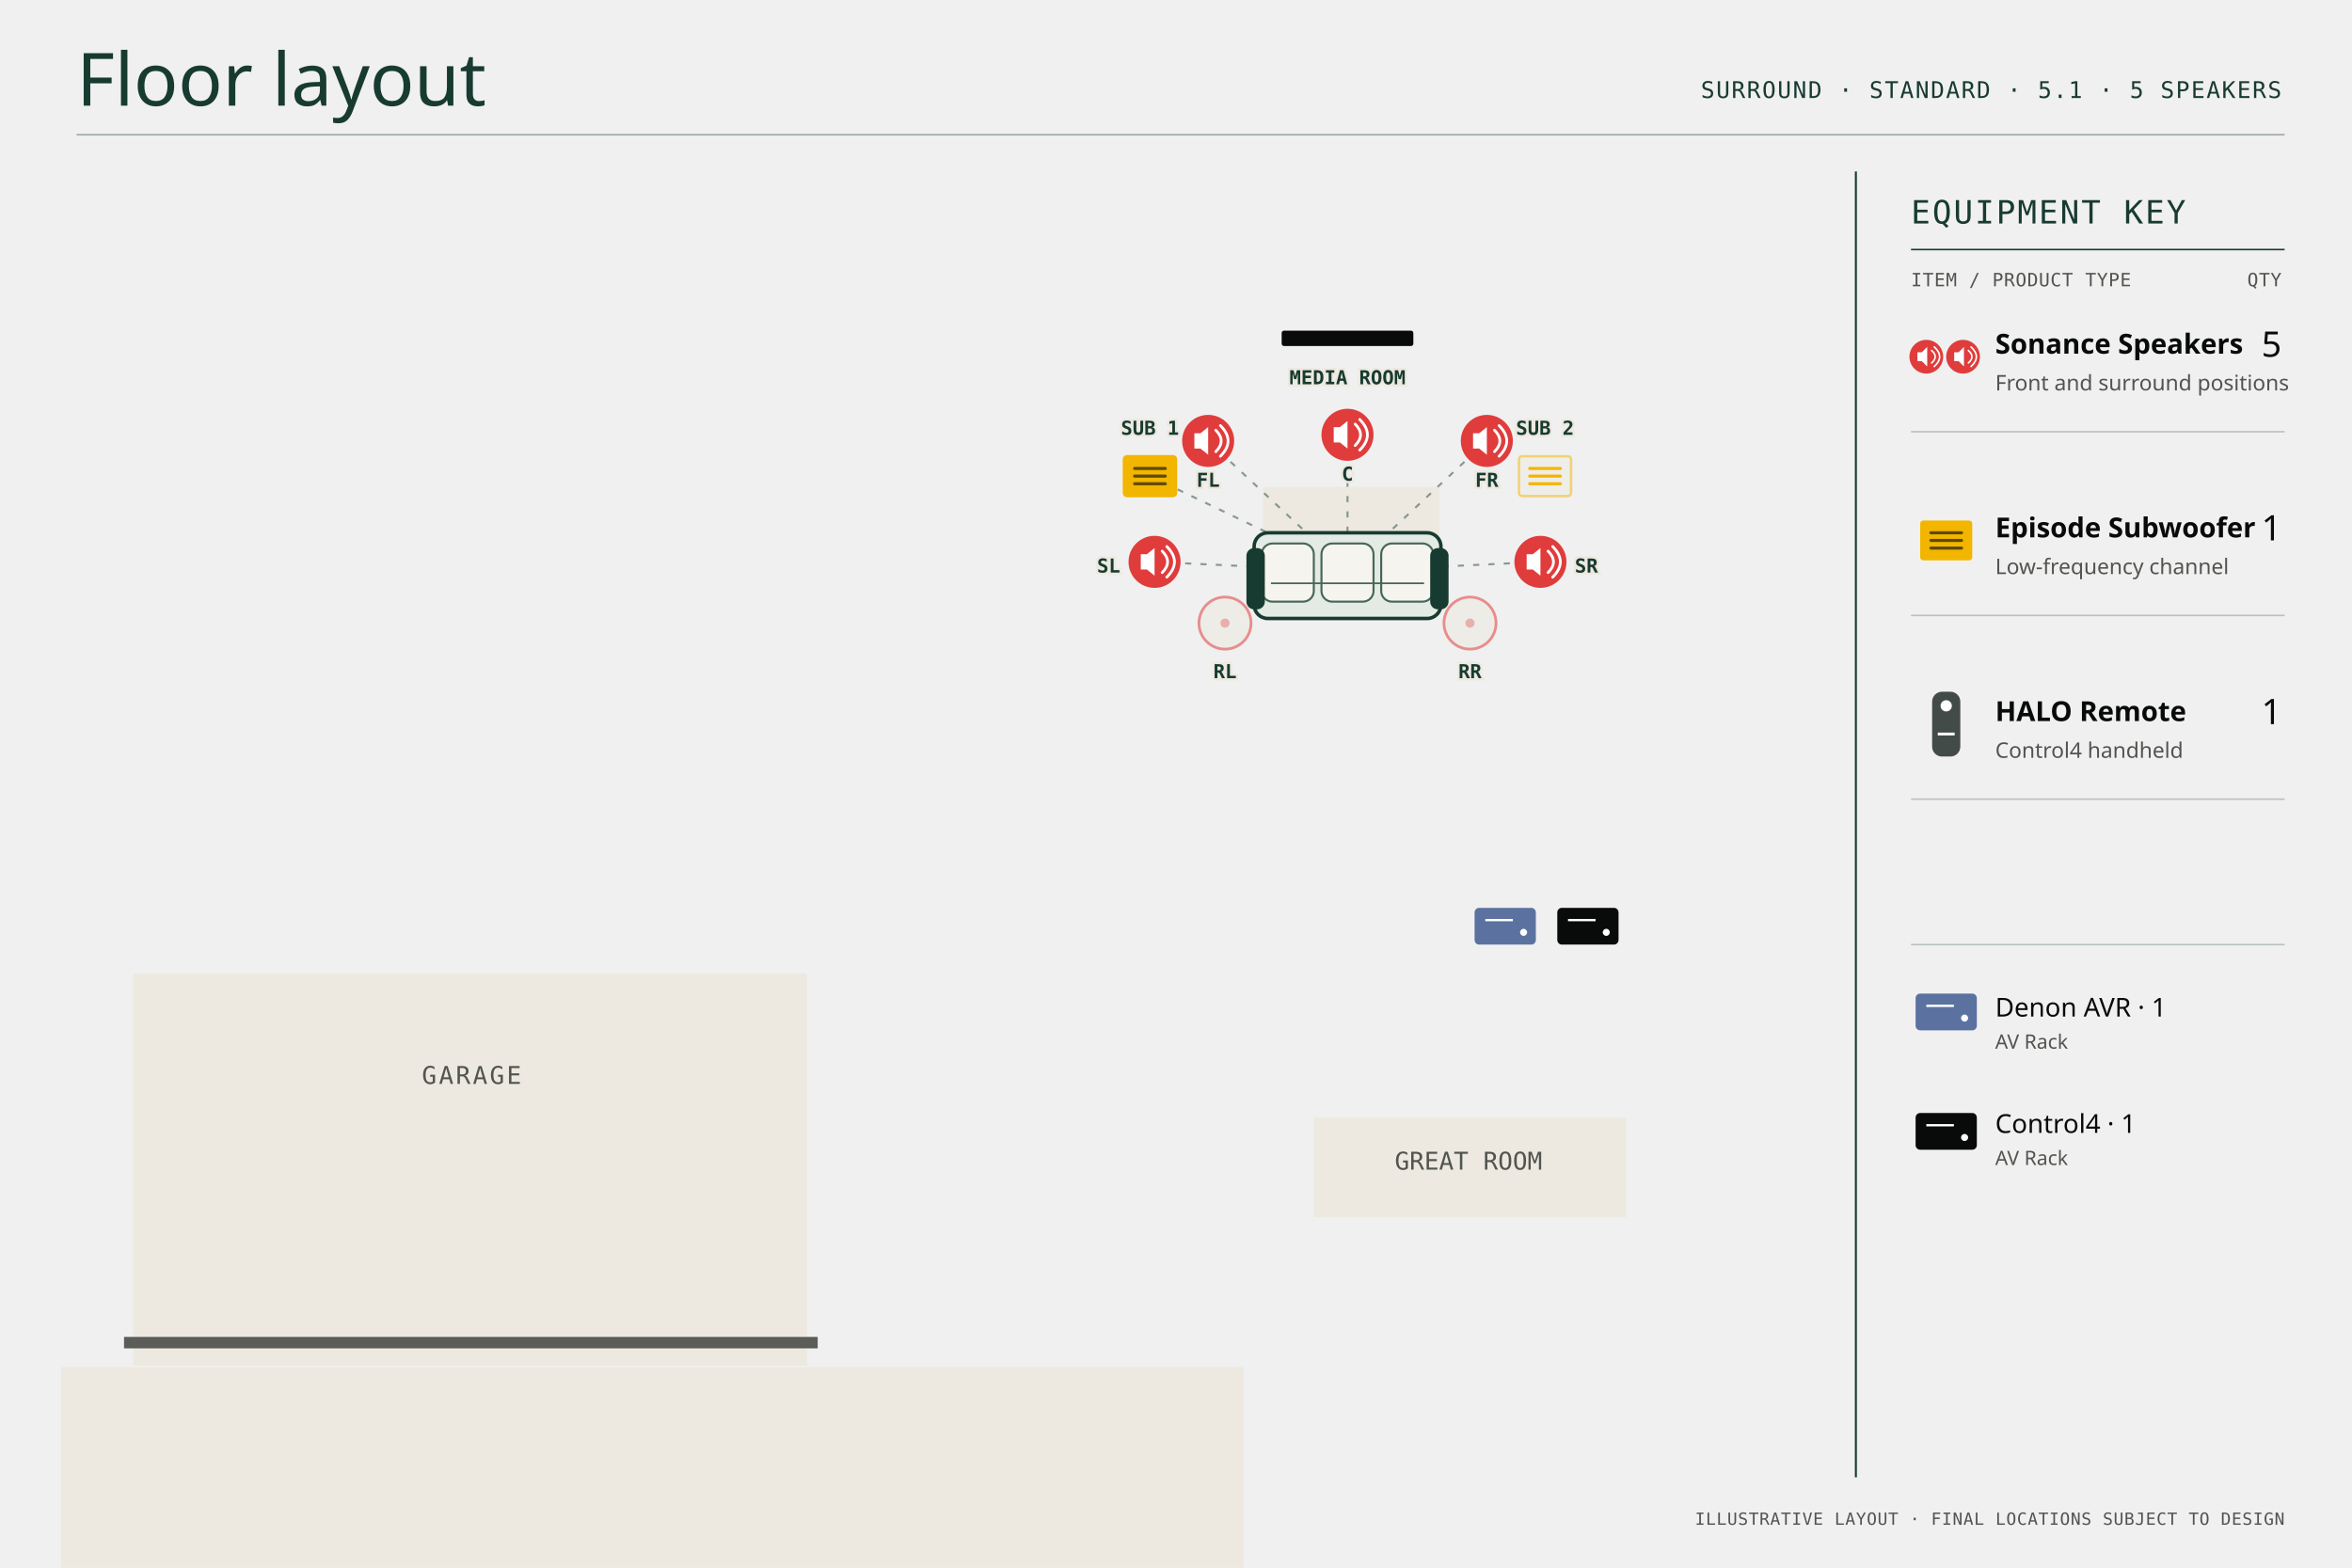
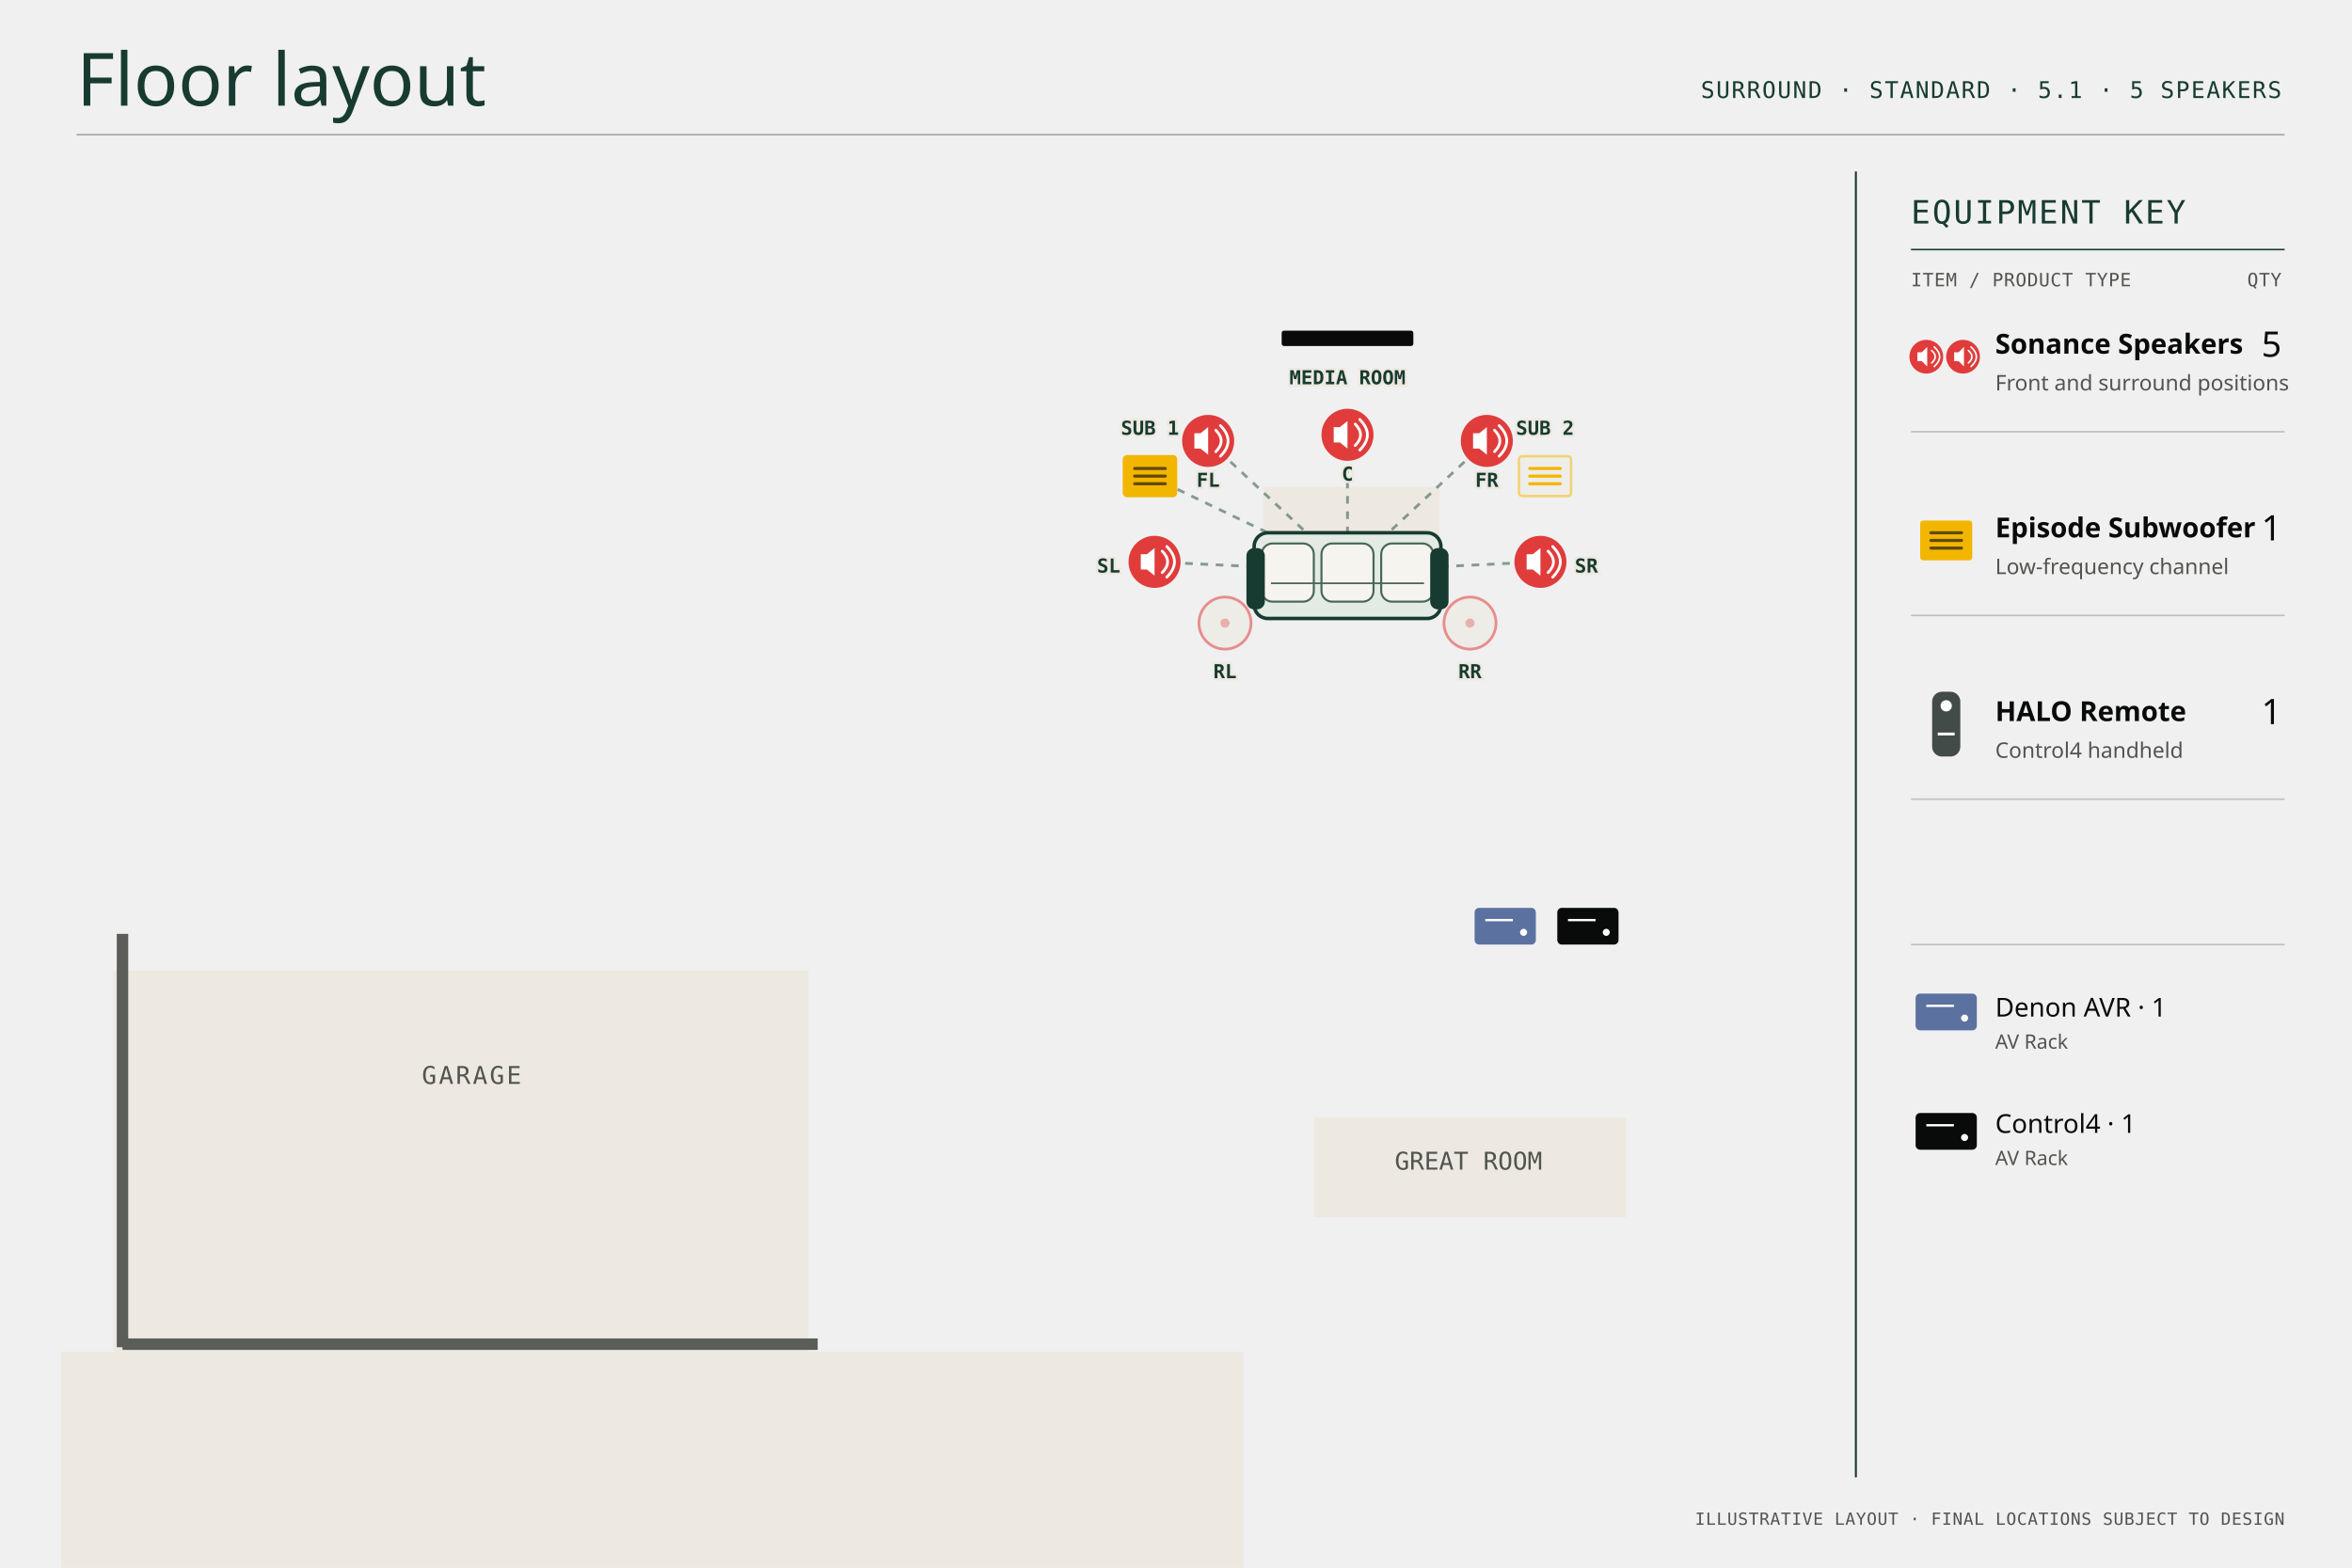
<svg xmlns="http://www.w3.org/2000/svg" viewBox="0 0 1536 1024" width="1536" height="1024" role="img" aria-label="Surround Standard floor layout and equipment key">
  <text x="50" y="69" fill="#183B31" font-family="Schibsted Grotesk,sans-serif" font-size="48">Floor layout</text>
  <text x="1490" y="64" fill="#183B31" font-family="IBM Plex Mono,monospace" font-size="15" letter-spacing=".065em" text-anchor="end">SURROUND · STANDARD · 5.1 · 5 SPEAKERS</text>
  <line x1="50" y1="88" x2="1492" y2="88" stroke="#9DA7A3" stroke-width="1" />
  <g data-pradera-architectural-cleanup="garage" aria-label="Open garage architectural reference">
-     <rect x="87" y="636" width="440" height="256" fill="#EDE9E0" />
-     <rect x="40" y="893" width="772" height="131" fill="#EDE9E0" />
-     <line x1="81" y1="877" x2="534" y2="877" stroke="#5B5D58" stroke-width="7.5" />
+     <rect x="74" y="634" width="454" height="257" fill="#EDE9E0" />
+     <rect x="40" y="883" width="772" height="141" fill="#EDE9E0" />
+     <line x1="80" y1="610" x2="80" y2="880" stroke="#5B5D58" stroke-width="7.5" />
+     <line x1="80" y1="878" x2="534" y2="878" stroke="#5B5D58" stroke-width="7.5" />
    <text x="308" y="708" fill="#51544F" text-anchor="middle" font-family="IBM Plex Mono,monospace" font-size="16" font-weight="500" letter-spacing=".09em">GARAGE</text>
  </g>
  <g data-surround-large-room="true">
    <rect x="825" y="318" width="115" height="34" fill="#EDE9E0" />
    <rect x="858" y="730" width="204" height="65" fill="#EDE9E0" />
    <text x="959" y="764" fill="#51544F" text-anchor="middle" font-family="IBM Plex Mono,monospace" font-size="16" font-weight="500">GREAT ROOM</text>
    <rect x="837" y="216" width="86" height="10" rx="1.5" fill="#090B0A" />
    <text x="880" y="251" font-family="IBM Plex Mono,monospace" font-size="12.6" font-weight="600" fill="#183B31" stroke="#EDE9E0" stroke-width="3" paint-order="stroke" text-anchor="middle">MEDIA ROOM</text>
-     <g stroke="#557267" stroke-width="1.35" stroke-dasharray="4 6" stroke-opacity=".68" fill="none" aria-hidden="true">
+     <g stroke="#557267" stroke-width="1.85" stroke-dasharray="5 5" stroke-opacity=".68" fill="none" aria-hidden="true">
      <line x1="789" y1="288" x2="880" y2="373" />
      <line x1="880" y1="284" x2="880" y2="373" />
      <line x1="971" y1="288" x2="880" y2="373" />
      <line x1="754" y1="367" x2="880" y2="373" />
      <line x1="1006" y1="367" x2="880" y2="373" />
      <line x1="751" y1="311" x2="880" y2="373" />
    </g>
    <g transform="translate(789,288)" data-active="true">
      <circle r="17" fill="#E03C3C" />
      <path d="M-9 -5h4l5 -4v18l-5 -4h-4z" fill="#FFF" />
      <path d="M5 -7q7 7 0 14M8 -10q10 10 0 20" stroke="#FFF" fill="none" stroke-width="1.8" stroke-linecap="round" />
    </g>
    <g transform="translate(880,284)" data-active="true">
      <circle r="17" fill="#E03C3C" />
      <path d="M-9 -5h4l5 -4v18l-5 -4h-4z" fill="#FFF" />
      <path d="M5 -7q7 7 0 14M8 -10q10 10 0 20" stroke="#FFF" fill="none" stroke-width="1.8" stroke-linecap="round" />
    </g>
    <g transform="translate(971,288)" data-active="true">
      <circle r="17" fill="#E03C3C" />
      <path d="M-9 -5h4l5 -4v18l-5 -4h-4z" fill="#FFF" />
      <path d="M5 -7q7 7 0 14M8 -10q10 10 0 20" stroke="#FFF" fill="none" stroke-width="1.8" stroke-linecap="round" />
    </g>
    <g transform="translate(754,367)" data-active="true">
      <circle r="17" fill="#E03C3C" />
      <path d="M-9 -5h4l5 -4v18l-5 -4h-4z" fill="#FFF" />
      <path d="M5 -7q7 7 0 14M8 -10q10 10 0 20" stroke="#FFF" fill="none" stroke-width="1.8" stroke-linecap="round" />
    </g>
    <g transform="translate(1006,367)" data-active="true">
      <circle r="17" fill="#E03C3C" />
      <path d="M-9 -5h4l5 -4v18l-5 -4h-4z" fill="#FFF" />
      <path d="M5 -7q7 7 0 14M8 -10q10 10 0 20" stroke="#FFF" fill="none" stroke-width="1.8" stroke-linecap="round" />
    </g>
    <g transform="translate(800,407)" data-active="false">
      <circle r="17" fill="#EDE9E0" stroke="#E03C3C" stroke-width="1.8" opacity=".55" />
      <circle r="3" fill="#E03C3C" opacity=".34" />
    </g>
    <g transform="translate(960,407)" data-active="false">
      <circle r="17" fill="#EDE9E0" stroke="#E03C3C" stroke-width="1.8" opacity=".55" />
      <circle r="3" fill="#E03C3C" opacity=".34" />
    </g>
    <g transform="translate(751,311)" data-sub-active="true">
      <rect x="-17" y="-13" width="34" height="26" rx="2" fill="#F2B600" stroke="#F2B600" stroke-width="1.6" />
      <path d="M-10 -5H10M-10 0H10M-10 5H10" stroke="#604900" stroke-width="2" stroke-linecap="round" />
    </g>
    <g transform="translate(1009,311)" data-sub-active="false">
      <rect x="-17" y="-13" width="34" height="26" rx="2" fill="#EDE9E0" stroke="#F2B600" stroke-width="1.6" opacity=".52" />
      <path d="M-10 -5H10M-10 0H10M-10 5H10" stroke="#F2B600" stroke-width="2" stroke-linecap="round" />
    </g>
    <text x="789" y="318" font-family="IBM Plex Mono,monospace" font-size="12.6" font-weight="600" fill="#183B31" stroke="#EDE9E0" stroke-width="3" paint-order="stroke" text-anchor="middle">FL</text>
    <text x="880" y="314" font-family="IBM Plex Mono,monospace" font-size="12.6" font-weight="600" fill="#183B31" stroke="#EDE9E0" stroke-width="3" paint-order="stroke" text-anchor="middle">C</text>
    <text x="971" y="318" font-family="IBM Plex Mono,monospace" font-size="12.6" font-weight="600" fill="#183B31" stroke="#EDE9E0" stroke-width="3" paint-order="stroke" text-anchor="middle">FR</text>
    <text x="724" y="374" font-family="IBM Plex Mono,monospace" font-size="12.6" font-weight="600" fill="#183B31" stroke="#EDE9E0" stroke-width="3" paint-order="stroke" text-anchor="middle">SL</text>
    <text x="1036" y="374" font-family="IBM Plex Mono,monospace" font-size="12.6" font-weight="600" fill="#183B31" stroke="#EDE9E0" stroke-width="3" paint-order="stroke" text-anchor="middle">SR</text>
    <text x="800" y="443" font-family="IBM Plex Mono,monospace" font-size="12.6" font-weight="600" fill="#183B31" stroke="#EDE9E0" stroke-width="3" paint-order="stroke" text-anchor="middle">RL</text>
    <text x="960" y="443" font-family="IBM Plex Mono,monospace" font-size="12.6" font-weight="600" fill="#183B31" stroke="#EDE9E0" stroke-width="3" paint-order="stroke" text-anchor="middle">RR</text>
    <text x="751" y="284" font-family="IBM Plex Mono,monospace" font-size="12.6" font-weight="600" fill="#183B31" stroke="#EDE9E0" stroke-width="3" paint-order="stroke" text-anchor="middle">SUB 1</text>
    <text x="1009" y="284" font-family="IBM Plex Mono,monospace" font-size="12.6" font-weight="600" fill="#183B31" stroke="#EDE9E0" stroke-width="3" paint-order="stroke" text-anchor="middle">SUB 2</text>
    <g data-listening-position="880,373" aria-label="Centered three-seat theater sofa" transform="translate(880,373)">
      <rect x="-61" y="-25" width="122" height="56" rx="9" fill="#E3EBE4" stroke="#183B31" stroke-width="2.3" />
      <rect x="-56" y="-18" width="34" height="38" rx="7" fill="#F6F4EE" stroke="#48665A" stroke-width="1.35" />
      <rect x="-17" y="-18" width="34" height="38" rx="7" fill="#F6F4EE" stroke="#48665A" stroke-width="1.35" />
      <rect x="22" y="-18" width="34" height="38" rx="7" fill="#F6F4EE" stroke="#48665A" stroke-width="1.35" />
      <rect x="-66" y="-15" width="12" height="40" rx="5" fill="#183B31" />
      <rect x="54" y="-15" width="12" height="40" rx="5" fill="#183B31" />
      <path d="M-50 8H50" stroke="#48665A" stroke-width="1.1" />
    </g>
  </g>
  <g transform="translate(983,605)" aria-label="receiver in mechanical room">
    <rect x="-20" y="-12" width="40" height="24" rx="3" fill="#5B72A1" />
    <path d="M-13 -4H5" stroke="#FFF" stroke-width="1.5" />
    <circle cx="12" cy="4" r="2.3" fill="#FFF" />
  </g>
  <g transform="translate(1037,605)" aria-label="controller in mechanical room">
    <rect x="-20" y="-12" width="40" height="24" rx="3" fill="#090B0A" />
    <path d="M-13 -4H5" stroke="#FFF" stroke-width="1.5" />
    <circle cx="12" cy="4" r="2.3" fill="#FFF" />
  </g>
  <line x1="1212" y1="112" x2="1212" y2="965" stroke="#183B31" stroke-width="1.3" />
  <text x="1248" y="146" fill="#183B31" font-family="IBM Plex Mono,monospace" font-size="21" letter-spacing=".06em">EQUIPMENT KEY</text>
  <line x1="1248" y1="163" x2="1492" y2="163" stroke="#183B31" stroke-width="1" />
  <text x="1248" y="187" fill="#51544F" font-family="IBM Plex Mono,monospace" font-size="12" letter-spacing=".03em">ITEM / PRODUCT TYPE</text>
  <text x="1490" y="187" fill="#51544F" font-family="IBM Plex Mono,monospace" font-size="12" letter-spacing=".03em" text-anchor="end">QTY</text>
  <g transform="translate(1258,233) scale(.58)">
    <circle r="19" fill="#E03C3C" />
    <path d="M-10 -5h5l6 -6v22l-6 -6h-5z" fill="white" />
    <path d="M6 -7q8 7 0 14M9 -11q12 11 0 22" fill="none" stroke="white" stroke-width="1.8" stroke-linecap="round" />
  </g>
  <g transform="translate(1282,233) scale(.58)">
    <circle r="19" fill="#E03C3C" />
    <path d="M-10 -5h5l6 -6v22l-6 -6h-5z" fill="white" />
    <path d="M6 -7q8 7 0 14M9 -11q12 11 0 22" fill="none" stroke="white" stroke-width="1.8" stroke-linecap="round" />
  </g>
  <text x="1303" y="231" fill="#090B0A" font-family="Instrument Sans,sans-serif" font-size="18" font-weight="600">Sonance Speakers</text>
  <text x="1303" y="255" fill="#51544F" font-family="Instrument Sans,sans-serif" font-size="14">Front and surround positions</text>
  <text x="1490" y="233" fill="#090B0A" font-family="Instrument Sans,sans-serif" font-size="23" text-anchor="end">5</text>
  <line x1="1248" y1="282" x2="1492" y2="282" stroke="#B8C1BC" stroke-width="1" />
  <g transform="translate(1271,353)" aria-label="Episode subwoofer">
    <rect x="-17" y="-13" width="34" height="26" rx="2" fill="#F2B600" />
    <path d="M-10 -5H10M-10 0H10M-10 5H10" stroke="#604900" stroke-width="2" stroke-linecap="round" />
  </g>
  <text x="1303" y="351" fill="#090B0A" font-family="Instrument Sans,sans-serif" font-size="18" font-weight="600">Episode Subwoofer</text>
  <text x="1303" y="375" fill="#51544F" font-family="Instrument Sans,sans-serif" font-size="14">Low-frequency channel</text>
  <text x="1490" y="353" fill="#090B0A" font-family="Instrument Sans,sans-serif" font-size="23" text-anchor="end">1</text>
  <line x1="1248" y1="402" x2="1492" y2="402" stroke="#B8C1BC" stroke-width="1" />
  <g transform="translate(1271,473) scale(0.92)">
    <rect x="-10" y="-23" width="20" height="46" rx="7" fill="#434B48" />
    <circle cy="-13" r="4" fill="white" />
    <path d="M-6 7h12" stroke="white" stroke-width="2" />
  </g>
  <text x="1303" y="471" fill="#090B0A" font-family="Instrument Sans,sans-serif" font-size="18" font-weight="600">HALO Remote</text>
  <text x="1303" y="495" fill="#51544F" font-family="Instrument Sans,sans-serif" font-size="14">Control4 handheld</text>
  <text x="1490" y="473" fill="#090B0A" font-family="Instrument Sans,sans-serif" font-size="23" text-anchor="end">1</text>
  <line x1="1248" y1="522" x2="1492" y2="522" stroke="#B8C1BC" stroke-width="1" />
  <line x1="1248" y1="617" x2="1492" y2="617" stroke="#B8C1BC" />
  <g transform="translate(1271,661)" aria-label="receiver in mechanical room">
    <rect x="-20" y="-12" width="40" height="24" rx="3" fill="#5B72A1" />
    <path d="M-13 -4H5" stroke="#FFF" stroke-width="1.5" />
    <circle cx="12" cy="4" r="2.3" fill="#FFF" />
  </g>
  <text x="1303" y="664" fill="#090B0A" font-family="Instrument Sans,sans-serif" font-size="17">Denon AVR · 1</text>
  <text x="1303" y="685" fill="#51544F" font-family="Instrument Sans,sans-serif" font-size="13">AV Rack</text>
  <g transform="translate(1271,739)" aria-label="controller in mechanical room">
    <rect x="-20" y="-12" width="40" height="24" rx="3" fill="#090B0A" />
    <path d="M-13 -4H5" stroke="#FFF" stroke-width="1.5" />
    <circle cx="12" cy="4" r="2.3" fill="#FFF" />
  </g>
  <text x="1303" y="740" fill="#090B0A" font-family="Instrument Sans,sans-serif" font-size="17">Control4 · 1</text>
  <text x="1303" y="761" fill="#51544F" font-family="Instrument Sans,sans-serif" font-size="13">AV Rack</text>
  <text x="1492" y="996" fill="#51544F" font-family="IBM Plex Mono,monospace" font-size="11" letter-spacing=".035em" text-anchor="end">ILLUSTRATIVE LAYOUT · FINAL LOCATIONS SUBJECT TO DESIGN</text>
</svg>
